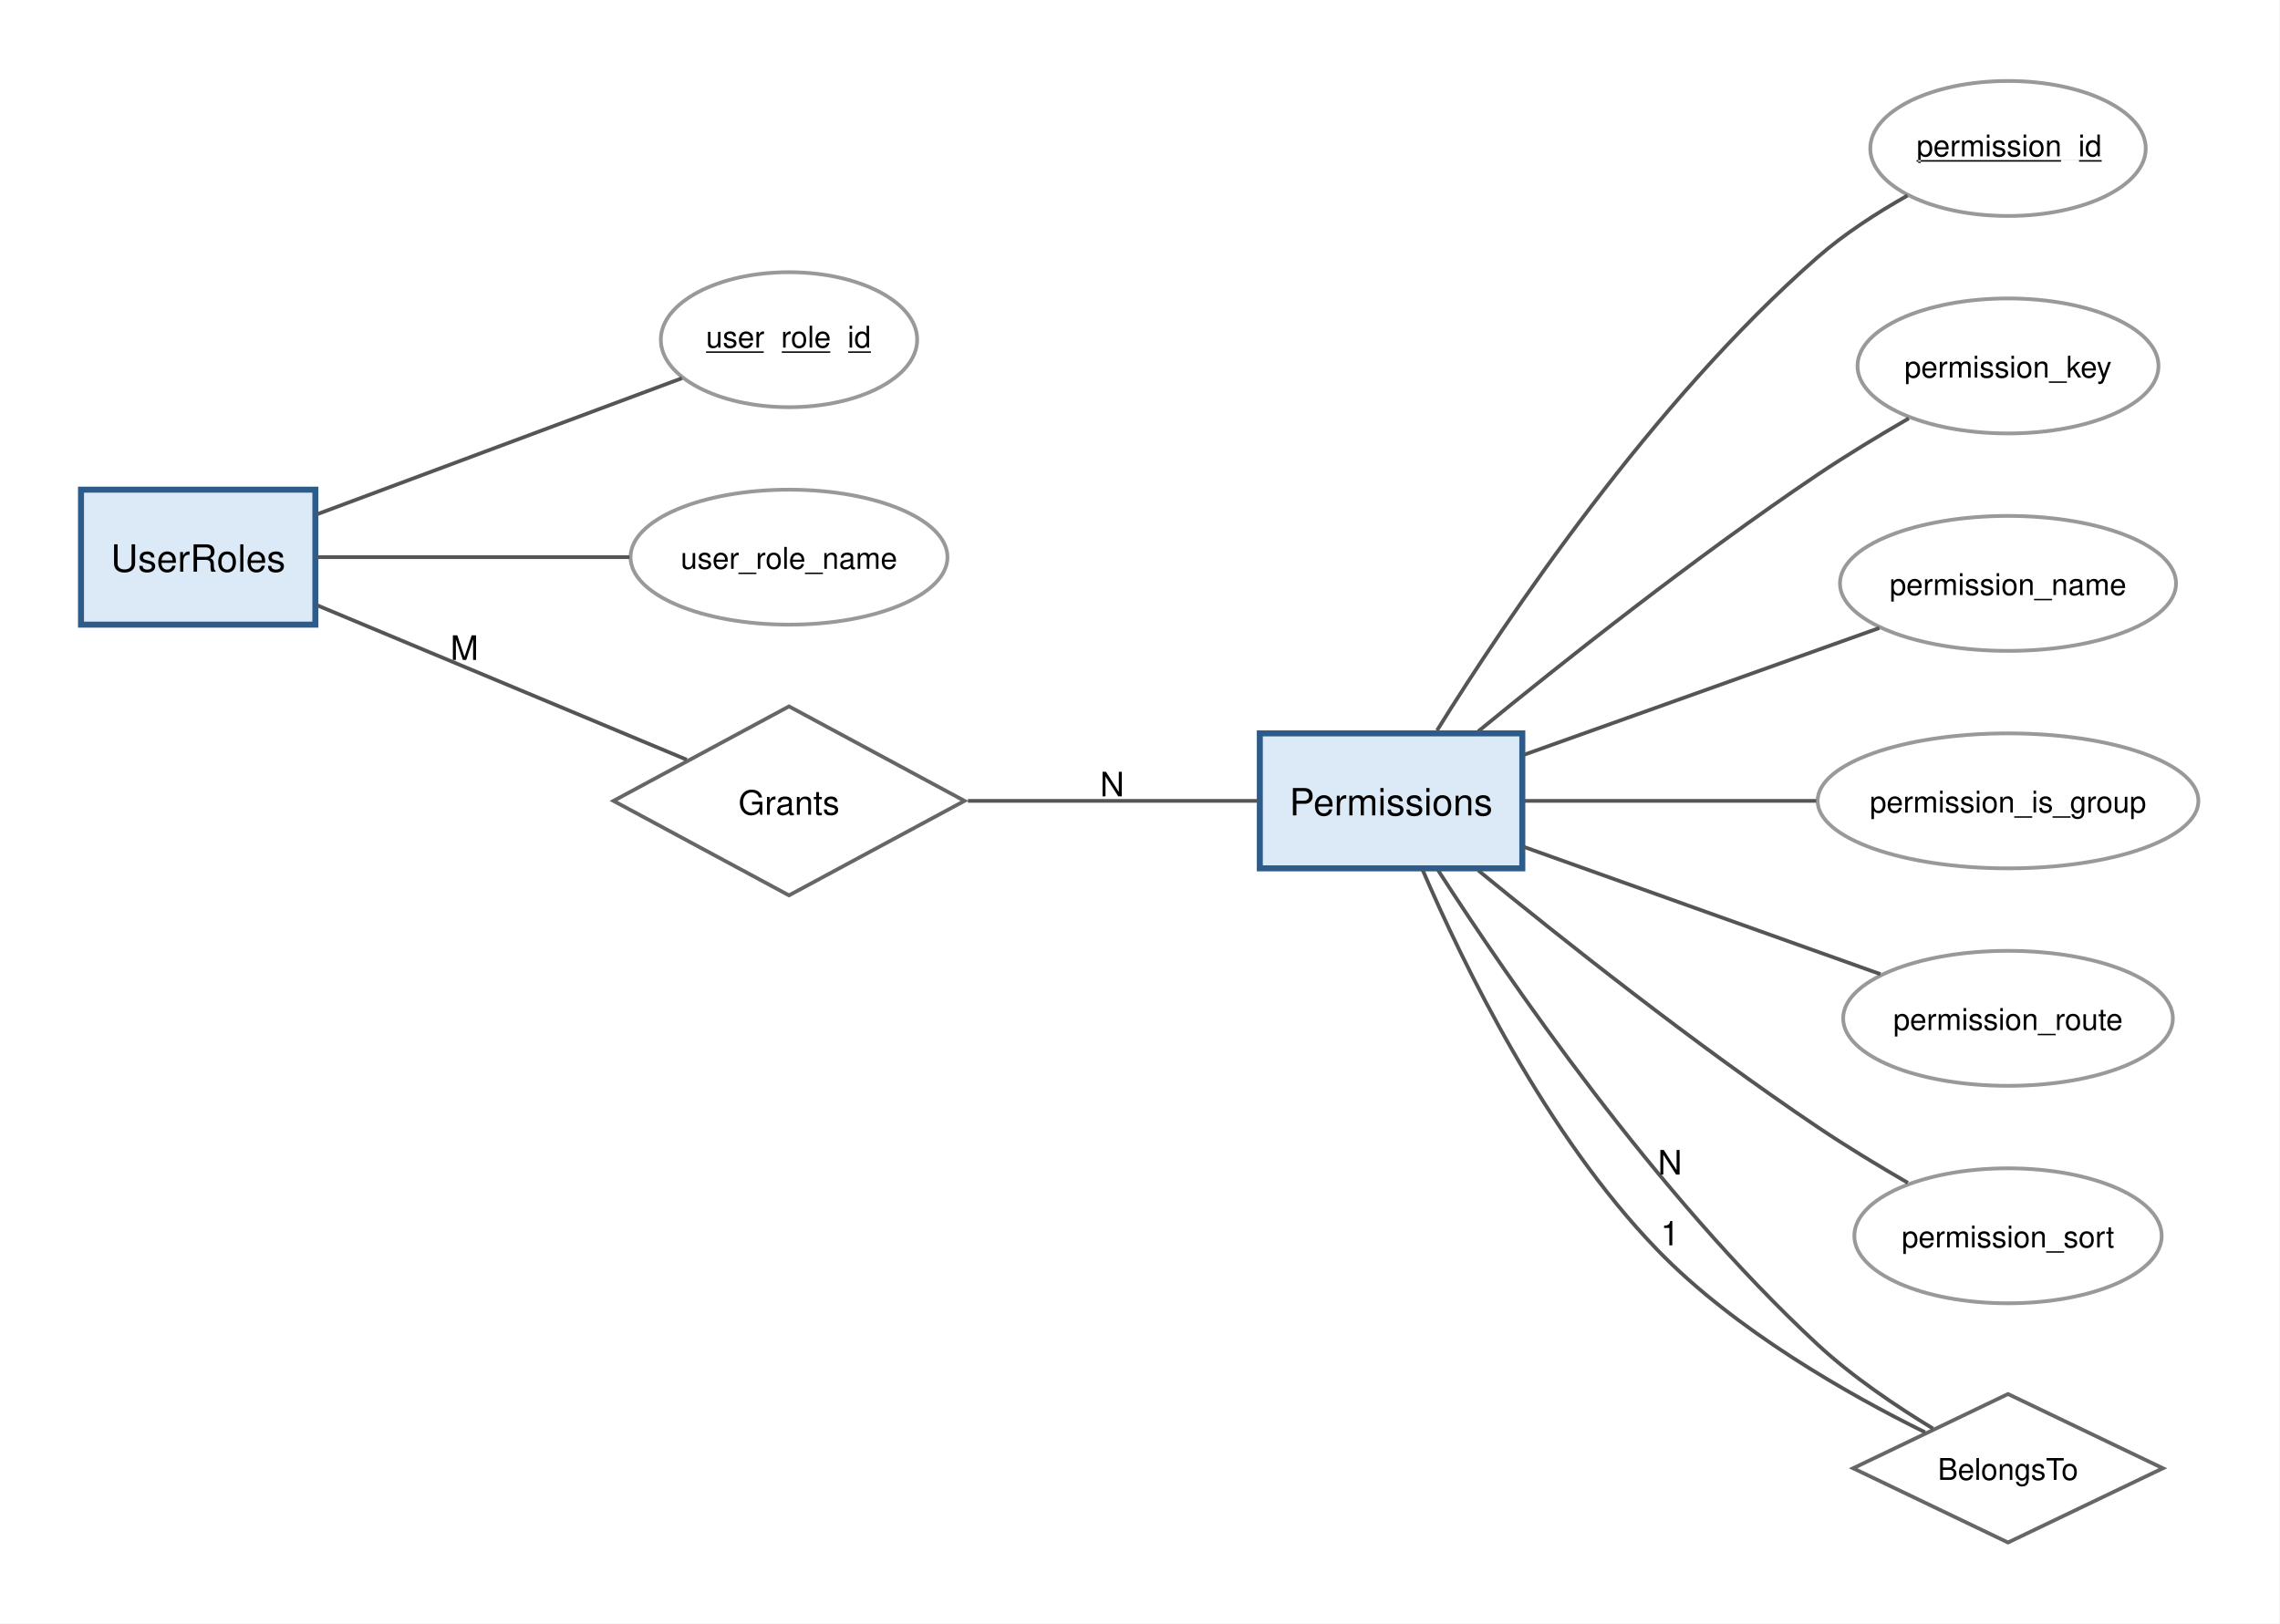
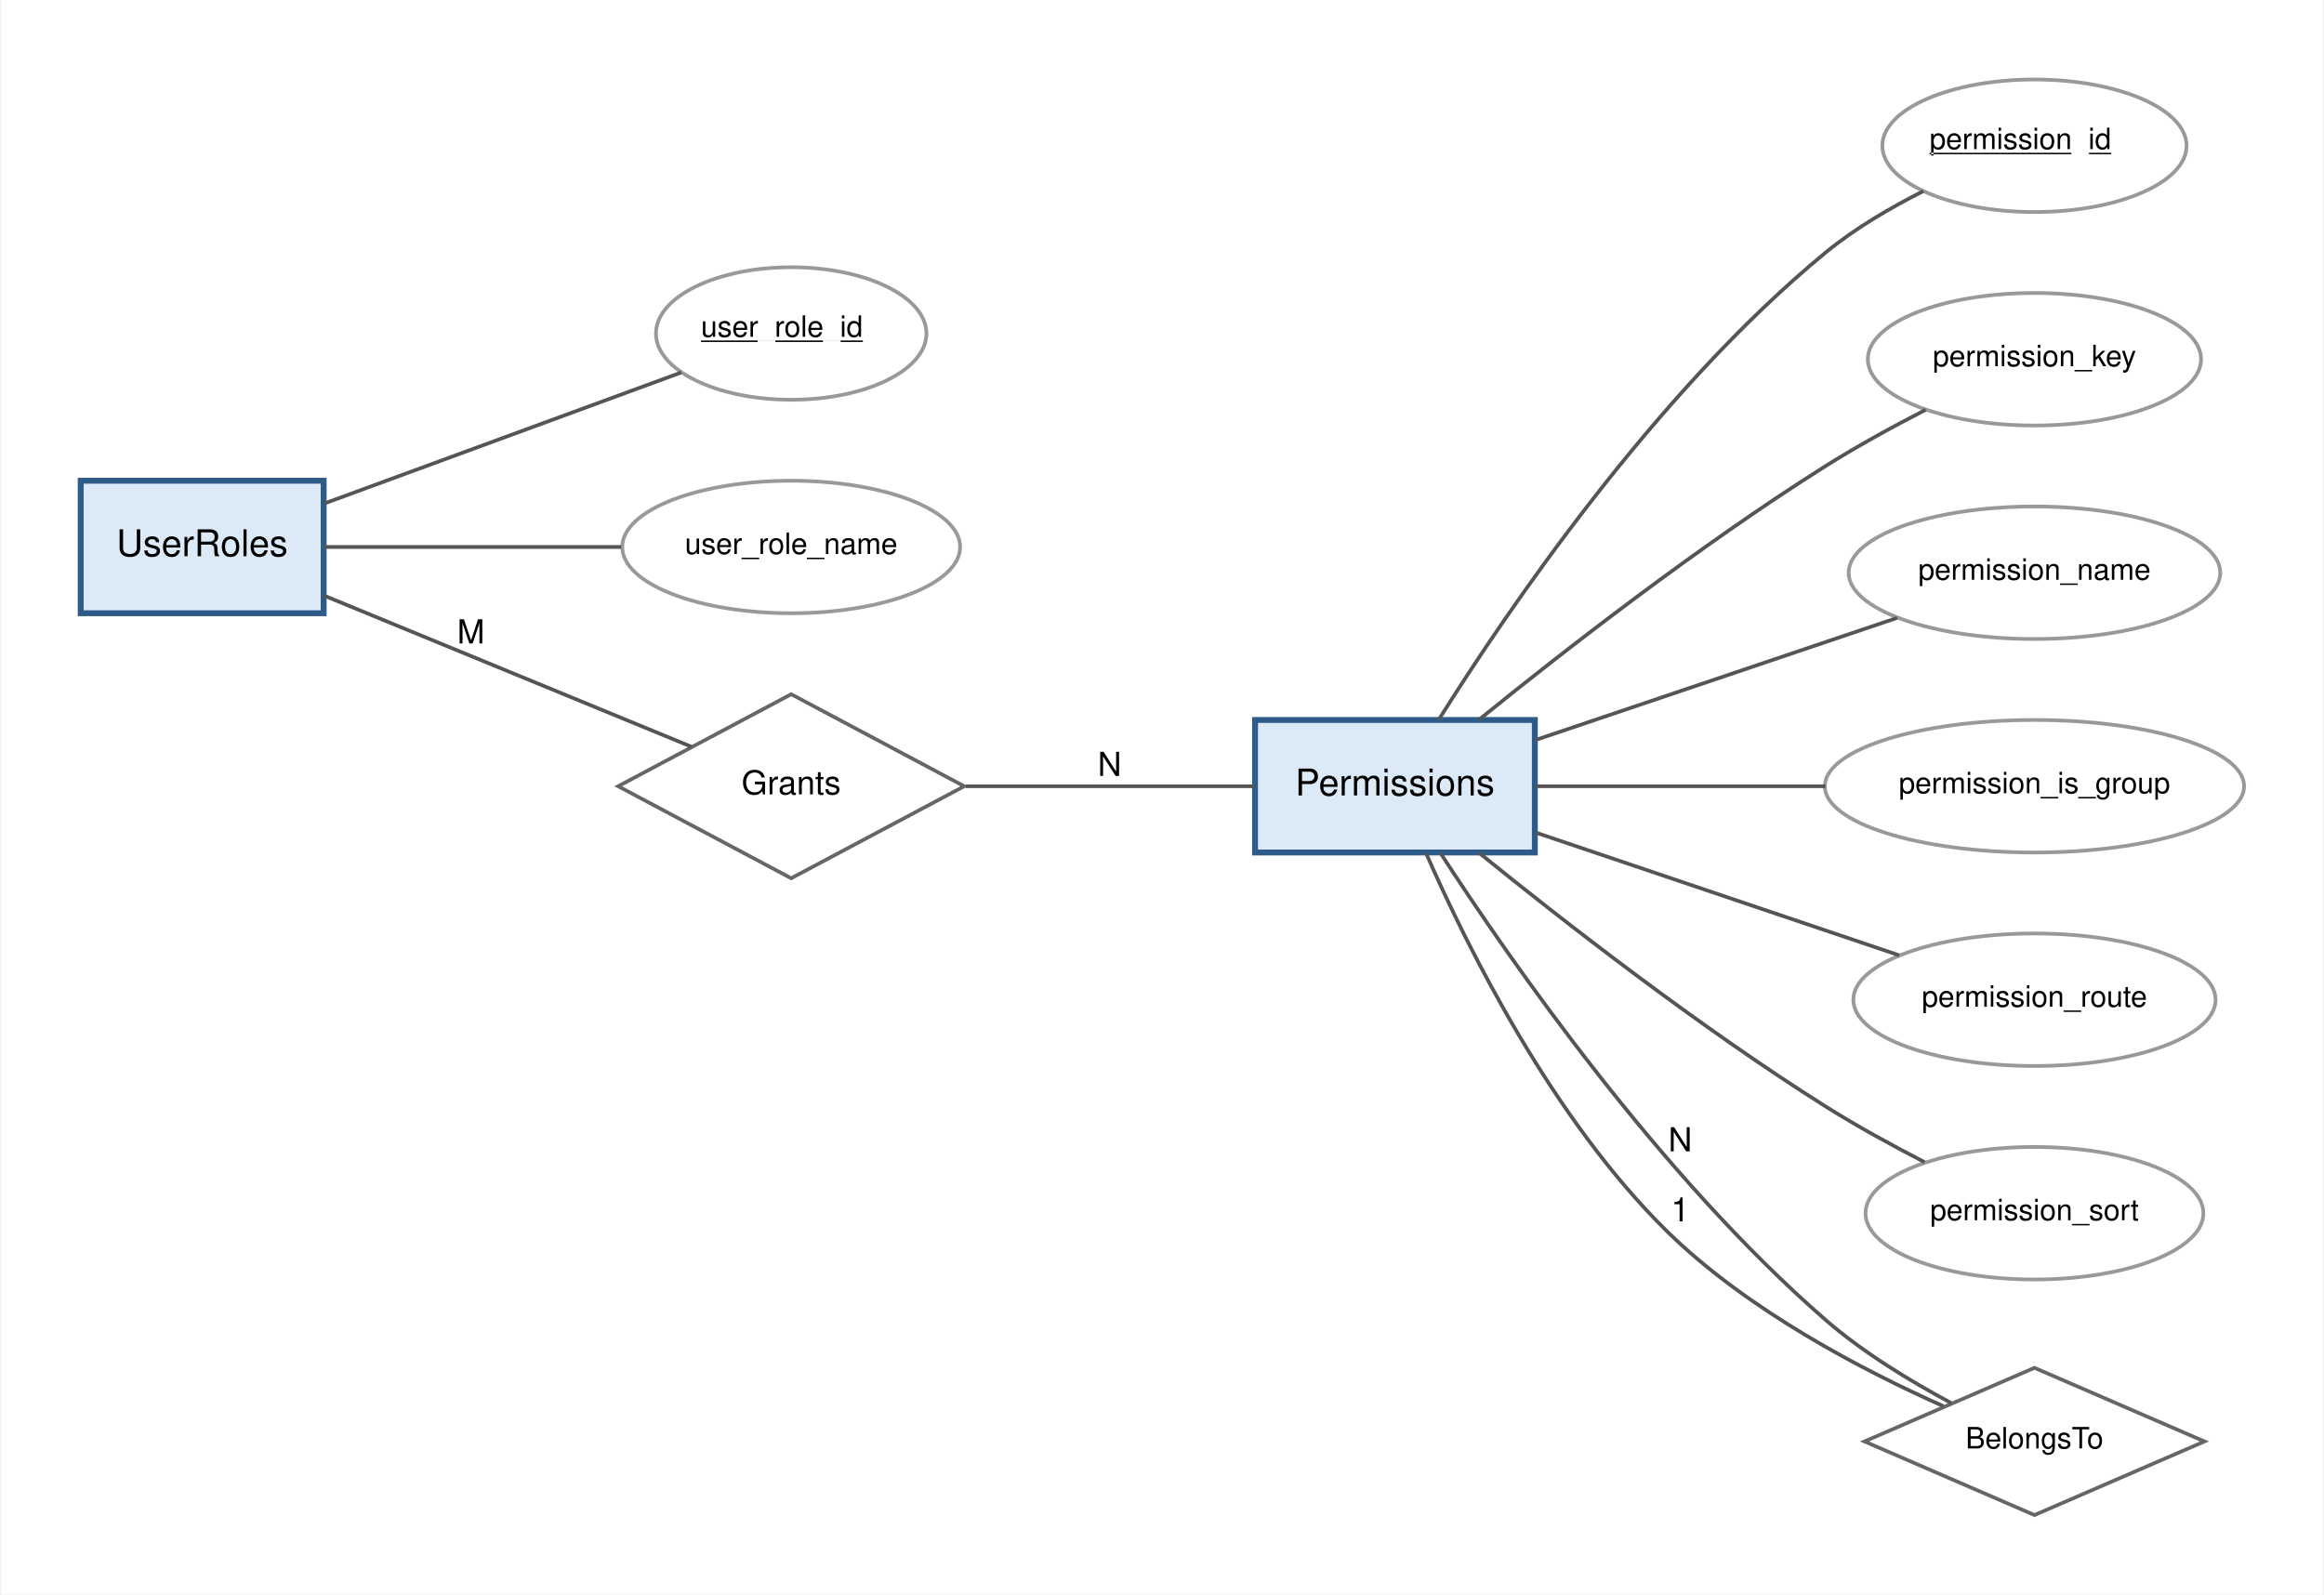
- <svg xmlns="http://www.w3.org/2000/svg" width="608pt" height="433pt" viewBox="0.00 0.00 608.00 433.00">
-   <g id="graph0" class="graph" transform="scale(1 1) rotate(0) translate(21.6 411.4)">
-     <polygon fill="white" stroke="none" points="-21.6,21.6 -21.6,-411.4 586.23,-411.4 586.23,21.6 -21.6,21.6" />
+ <svg xmlns="http://www.w3.org/2000/svg" width="631pt" height="433pt" viewBox="0.00 0.00 630.65 433.20">
+   <g id="graph0" class="graph" transform="scale(1 1) rotate(0) translate(21.6 411.6)">
+     <polygon fill="white" stroke="transparent" points="-21.6,21.6 -21.6,-411.6 609.05,-411.6 609.05,21.6 -21.6,21.6" />
    <g id="node1" class="node">
-       <polygon fill="#dce9f7" stroke="#2e5c8a" stroke-width="1.6" points="62.5,-280.8 0,-280.8 0,-244.8 62.5,-244.8 62.5,-280.8" />
-       <text xml:space="preserve" text-anchor="middle" x="31.25" y="-258.93" font-family="Helvetica,sans-Serif" font-size="10.00">UserRoles</text>
+       <polygon fill="#dce9f7" stroke="#2e5c8a" stroke-width="1.6" points="66,-281 0,-281 0,-245 66,-245 66,-281" />
+       <text text-anchor="middle" x="33" y="-260.5" font-family="Helvetica,sans-Serif" font-size="10.00">UserRoles</text>
    </g>
    <g id="node2" class="node">
-       <ellipse fill="white" stroke="#999999" cx="188.8" cy="-320.8" rx="34.18" ry="18" />
-       <text xml:space="preserve" text-anchor="start" x="166.68" y="-318.7" font-family="Helvetica,sans-Serif" text-decoration="underline" font-size="8.00">user_role_id</text>
+       <ellipse fill="white" stroke="#999999" cx="193" cy="-321" rx="36.74" ry="18" />
+       <text text-anchor="start" x="168.5" y="-320.1" font-family="Helvetica,sans-Serif" text-decoration="underline" font-size="8.00">user_role_id</text>
    </g>
    <g id="edge1" class="edge">
-       <path fill="none" stroke="#555555" d="M62.98,-274.26C91.31,-284.82 132.99,-300.36 160.26,-310.53" />
+       <path fill="none" stroke="#555555" d="M66.35,-274.88C94.79,-285.32 135.8,-300.37 163.14,-310.41" />
    </g>
    <g id="node3" class="node">
-       <ellipse fill="white" stroke="#999999" cx="188.8" cy="-262.8" rx="42.26" ry="18" />
-       <text xml:space="preserve" text-anchor="middle" x="188.8" y="-259.7" font-family="Helvetica,sans-Serif" font-size="8.00">user_role_name</text>
+       <ellipse fill="white" stroke="#999999" cx="193" cy="-263" rx="45.89" ry="18" />
+       <text text-anchor="middle" x="193" y="-261.1" font-family="Helvetica,sans-Serif" font-size="8.00">user_role_name</text>
    </g>
    <g id="edge2" class="edge">
-       <path fill="none" stroke="#555555" d="M62.98,-262.8C86.8,-262.8 120.04,-262.8 146.24,-262.8" />
+       <path fill="none" stroke="#555555" d="M66.35,-263C89.56,-263 121.12,-263 146.81,-263" />
    </g>
    <g id="node12" class="node">
-       <polygon fill="white" stroke="#666666" points="188.8,-223 142,-197.8 188.8,-172.6 235.6,-197.8 188.8,-223" />
-       <text xml:space="preserve" text-anchor="middle" x="188.8" y="-194.12" font-family="Helvetica,sans-Serif" font-size="9.00">Grants</text>
+       <polygon fill="white" stroke="#666666" points="193,-223 146,-198 193,-173 240,-198 193,-223" />
+       <text text-anchor="middle" x="193" y="-195.8" font-family="Helvetica,sans-Serif" font-size="9.00">Grants</text>
    </g>
    <g id="edge11" class="edge">
-       <path fill="none" stroke="#555555" d="M62.98,-249.96C91.76,-237.93 134.29,-220.16 161.53,-208.78" />
-       <text xml:space="preserve" text-anchor="middle" x="102.25" y="-235.39" font-family="Helvetica,sans-Serif" font-size="9.00">M</text>
+       <path fill="none" stroke="#555555" d="M66.35,-249.69C95.79,-237.58 138.68,-219.94 165.96,-208.71" />
+       <text text-anchor="middle" x="106" y="-236.8" font-family="Helvetica,sans-Serif" font-size="9.00">M</text>
    </g>
    <g id="node4" class="node">
-       <polygon fill="#dce9f7" stroke="#2e5c8a" stroke-width="1.6" points="384.35,-215.8 314.35,-215.8 314.35,-179.8 384.35,-179.8 384.35,-215.8" />
-       <text xml:space="preserve" text-anchor="middle" x="349.35" y="-193.93" font-family="Helvetica,sans-Serif" font-size="10.00">Permissions</text>
+       <polygon fill="#dce9f7" stroke="#2e5c8a" stroke-width="1.6" points="395,-216 319,-216 319,-180 395,-180 395,-216" />
+       <text text-anchor="middle" x="357" y="-195.5" font-family="Helvetica,sans-Serif" font-size="10.00">Permissions</text>
    </g>
    <g id="node5" class="node">
-       <ellipse fill="white" stroke="#999999" cx="513.87" cy="-371.8" rx="36.73" ry="18" />
-       <text xml:space="preserve" text-anchor="start" x="489.49" y="-369.7" font-family="Helvetica,sans-Serif" text-decoration="underline" font-size="8.00">permission_id</text>
+       <ellipse fill="white" stroke="#999999" cx="530.72" cy="-372" rx="41.32" ry="18" />
+       <text text-anchor="start" x="502.22" y="-371.1" font-family="Helvetica,sans-Serif" text-decoration="underline" font-size="8.00">permission_id</text>
    </g>
    <g id="edge3" class="edge">
-       <path fill="none" stroke="#555555" d="M361.61,-216.59C380.01,-246.16 418.94,-304.17 463.1,-342.8 470.25,-349.06 478.95,-354.66 487.06,-359.24" />
+       <path fill="none" stroke="#555555" d="M368.89,-216.06C387.43,-245.63 427.68,-304.93 474,-343 481.92,-349.51 491.54,-355.15 500.54,-359.68" />
    </g>
    <g id="node6" class="node">
-       <ellipse fill="white" stroke="#999999" cx="513.87" cy="-313.8" rx="40.13" ry="18" />
-       <text xml:space="preserve" text-anchor="middle" x="513.87" y="-310.7" font-family="Helvetica,sans-Serif" font-size="8.00">permission_key</text>
+       <ellipse fill="white" stroke="#999999" cx="530.72" cy="-314" rx="45.26" ry="18" />
+       <text text-anchor="middle" x="530.72" y="-312.1" font-family="Helvetica,sans-Serif" font-size="8.00">permission_key</text>
    </g>
    <g id="edge4" class="edge">
-       <path fill="none" stroke="#555555" d="M372.6,-216.35C394.89,-234.61 430.49,-262.85 463.1,-284.8 470.82,-289.99 479.49,-295.24 487.42,-299.82" />
+       <path fill="none" stroke="#555555" d="M379.9,-216.13C402.66,-234.57 439.7,-263.41 474,-285 482.58,-290.4 492.29,-295.71 501.16,-300.27" />
    </g>
    <g id="node7" class="node">
-       <ellipse fill="white" stroke="#999999" cx="513.87" cy="-255.8" rx="44.81" ry="18" />
-       <text xml:space="preserve" text-anchor="middle" x="513.87" y="-252.7" font-family="Helvetica,sans-Serif" font-size="8.00">permission_name</text>
+       <ellipse fill="white" stroke="#999999" cx="530.72" cy="-256" rx="50.47" ry="18" />
+       <text text-anchor="middle" x="530.72" y="-254.1" font-family="Helvetica,sans-Serif" font-size="8.00">permission_name</text>
    </g>
    <g id="edge5" class="edge">
-       <path fill="none" stroke="#555555" d="M384.82,-210.1C412.77,-220.08 451.93,-234.05 479.56,-243.91" />
+       <path fill="none" stroke="#555555" d="M395.26,-210.59C424.36,-220.41 464.57,-233.99 493.42,-243.74" />
    </g>
    <g id="node8" class="node">
-       <ellipse fill="white" stroke="#999999" cx="513.87" cy="-197.8" rx="50.77" ry="18" />
-       <text xml:space="preserve" text-anchor="middle" x="513.87" y="-194.7" font-family="Helvetica,sans-Serif" font-size="8.00">permission_is_group</text>
+       <ellipse fill="white" stroke="#999999" cx="530.72" cy="-198" rx="56.95" ry="18" />
+       <text text-anchor="middle" x="530.72" y="-196.1" font-family="Helvetica,sans-Serif" font-size="8.00">permission_is_group</text>
    </g>
    <g id="edge6" class="edge">
-       <path fill="none" stroke="#555555" d="M384.82,-197.8C407.46,-197.8 437.45,-197.8 462.72,-197.8" />
+       <path fill="none" stroke="#555555" d="M395.26,-198C418.25,-198 448.16,-198 473.93,-198" />
    </g>
    <g id="node9" class="node">
-       <ellipse fill="white" stroke="#999999" cx="513.87" cy="-139.8" rx="43.96" ry="18" />
-       <text xml:space="preserve" text-anchor="middle" x="513.87" y="-136.7" font-family="Helvetica,sans-Serif" font-size="8.00">permission_route</text>
+       <ellipse fill="white" stroke="#999999" cx="530.72" cy="-140" rx="49.2" ry="18" />
+       <text text-anchor="middle" x="530.72" y="-138.1" font-family="Helvetica,sans-Serif" font-size="8.00">permission_route</text>
    </g>
    <g id="edge7" class="edge">
-       <path fill="none" stroke="#555555" d="M384.82,-185.5C412.86,-175.49 452.19,-161.46 479.84,-151.59" />
+       <path fill="none" stroke="#555555" d="M395.26,-185.41C424.56,-175.52 465.11,-161.82 494,-152.06" />
    </g>
    <g id="node10" class="node">
-       <ellipse fill="white" stroke="#999999" cx="513.87" cy="-81.8" rx="40.98" ry="18" />
-       <text xml:space="preserve" text-anchor="middle" x="513.87" y="-78.7" font-family="Helvetica,sans-Serif" font-size="8.00">permission_sort</text>
+       <ellipse fill="white" stroke="#999999" cx="530.72" cy="-82" rx="45.89" ry="18" />
+       <text text-anchor="middle" x="530.72" y="-80.1" font-family="Helvetica,sans-Serif" font-size="8.00">permission_sort</text>
    </g>
    <g id="edge8" class="edge">
-       <path fill="none" stroke="#555555" d="M372.6,-179.25C394.89,-160.99 430.49,-132.75 463.1,-110.8 470.73,-105.66 479.31,-100.47 487.16,-95.93" />
+       <path fill="none" stroke="#555555" d="M379.9,-179.87C402.66,-161.43 439.7,-132.59 474,-111 482.49,-105.66 492.08,-100.41 500.87,-95.88" />
    </g>
    <g id="node11" class="node">
-       <polygon fill="white" stroke="#666666" points="513.87,-39.6 472.57,-19.8 513.87,0 555.17,-19.8 513.87,-39.6" />
-       <text xml:space="preserve" text-anchor="middle" x="513.87" y="-16.7" font-family="Helvetica,sans-Serif" font-size="8.00">BelongsTo</text>
+       <polygon fill="white" stroke="#666666" points="530.72,-40 484.54,-20 530.72,0 576.9,-20 530.72,-40" />
+       <text text-anchor="middle" x="530.72" y="-18.1" font-family="Helvetica,sans-Serif" font-size="8.00">BelongsTo</text>
    </g>
    <g id="edge9" class="edge">
-       <path fill="none" stroke="#555555" d="M361.88,-179.31C380.65,-150.15 420.08,-92.7 463.1,-52.8 472.37,-44.2 484.11,-36.3 493.86,-30.39" />
-       <text xml:space="preserve" text-anchor="middle" x="423.73" y="-98.13" font-family="Helvetica,sans-Serif" font-size="9.00">N</text>
+       <path fill="none" stroke="#555555" d="M369.43,-179.75C388.45,-150.42 428.98,-92.12 474,-53 484.27,-44.08 497.28,-36.22 508.15,-30.41" />
+       <text text-anchor="middle" x="434.5" y="-98.8" font-family="Helvetica,sans-Serif" font-size="9.00">N</text>
    </g>
    <g id="edge10" class="edge">
-       <path fill="none" stroke="#555555" d="M491.74,-29.4C471.56,-39.36 441.2,-56.5 420.35,-78.05 390.71,-108.68 368.59,-154.2 357.77,-179.38" />
-       <text xml:space="preserve" text-anchor="middle" x="423.73" y="-79.25" font-family="Helvetica,sans-Serif" font-size="9.00">1</text>
+       <path fill="none" stroke="#555555" d="M505.97,-29.58C484.47,-39.15 452.9,-55.52 431,-77 399.82,-107.58 376.71,-154.13 365.52,-179.66" />
+       <text text-anchor="middle" x="434.5" y="-79.8" font-family="Helvetica,sans-Serif" font-size="9.00">1</text>
    </g>
    <g id="edge12" class="edge">
-       <path fill="none" stroke="#555555" d="M236.51,-197.8C261.27,-197.8 291.15,-197.8 313.79,-197.8" />
-       <text xml:space="preserve" text-anchor="middle" x="274.98" y="-199" font-family="Helvetica,sans-Serif" font-size="9.00">N</text>
+       <path fill="none" stroke="#555555" d="M240.42,-198C265.29,-198 295.52,-198 318.82,-198" />
+       <text text-anchor="middle" x="279.5" y="-200.8" font-family="Helvetica,sans-Serif" font-size="9.00">N</text>
    </g>
  </g>
</svg>
